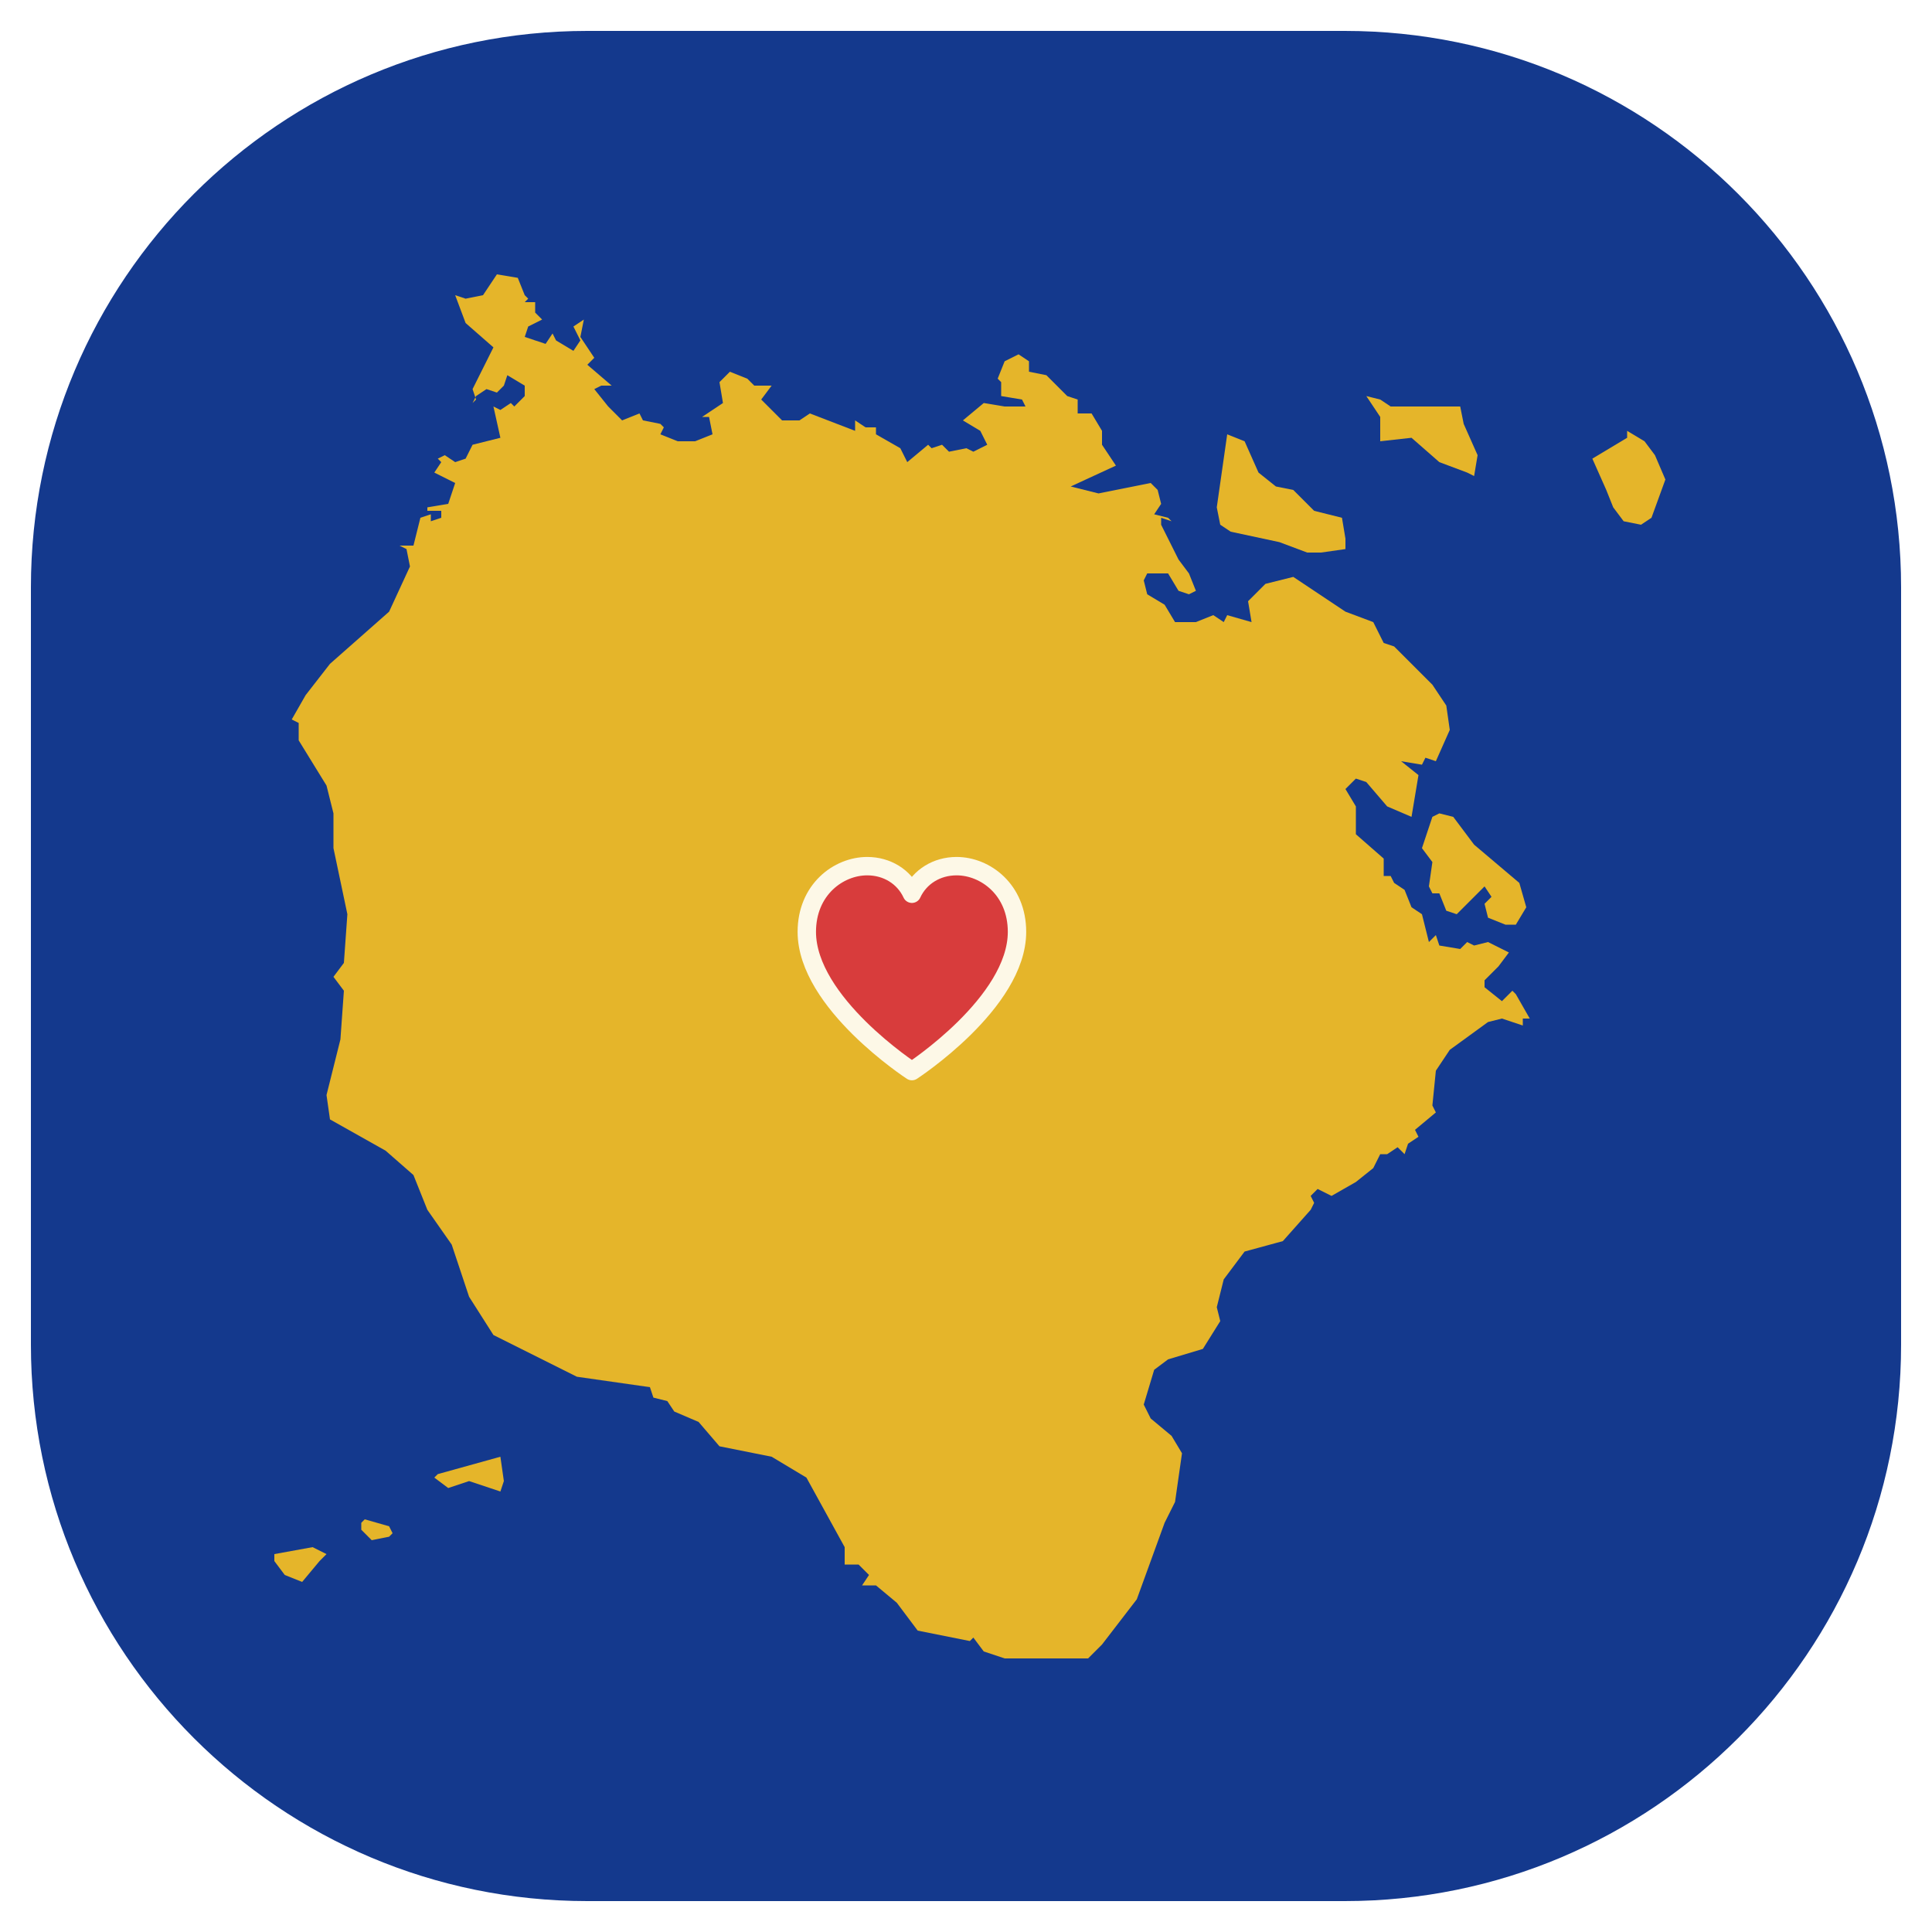
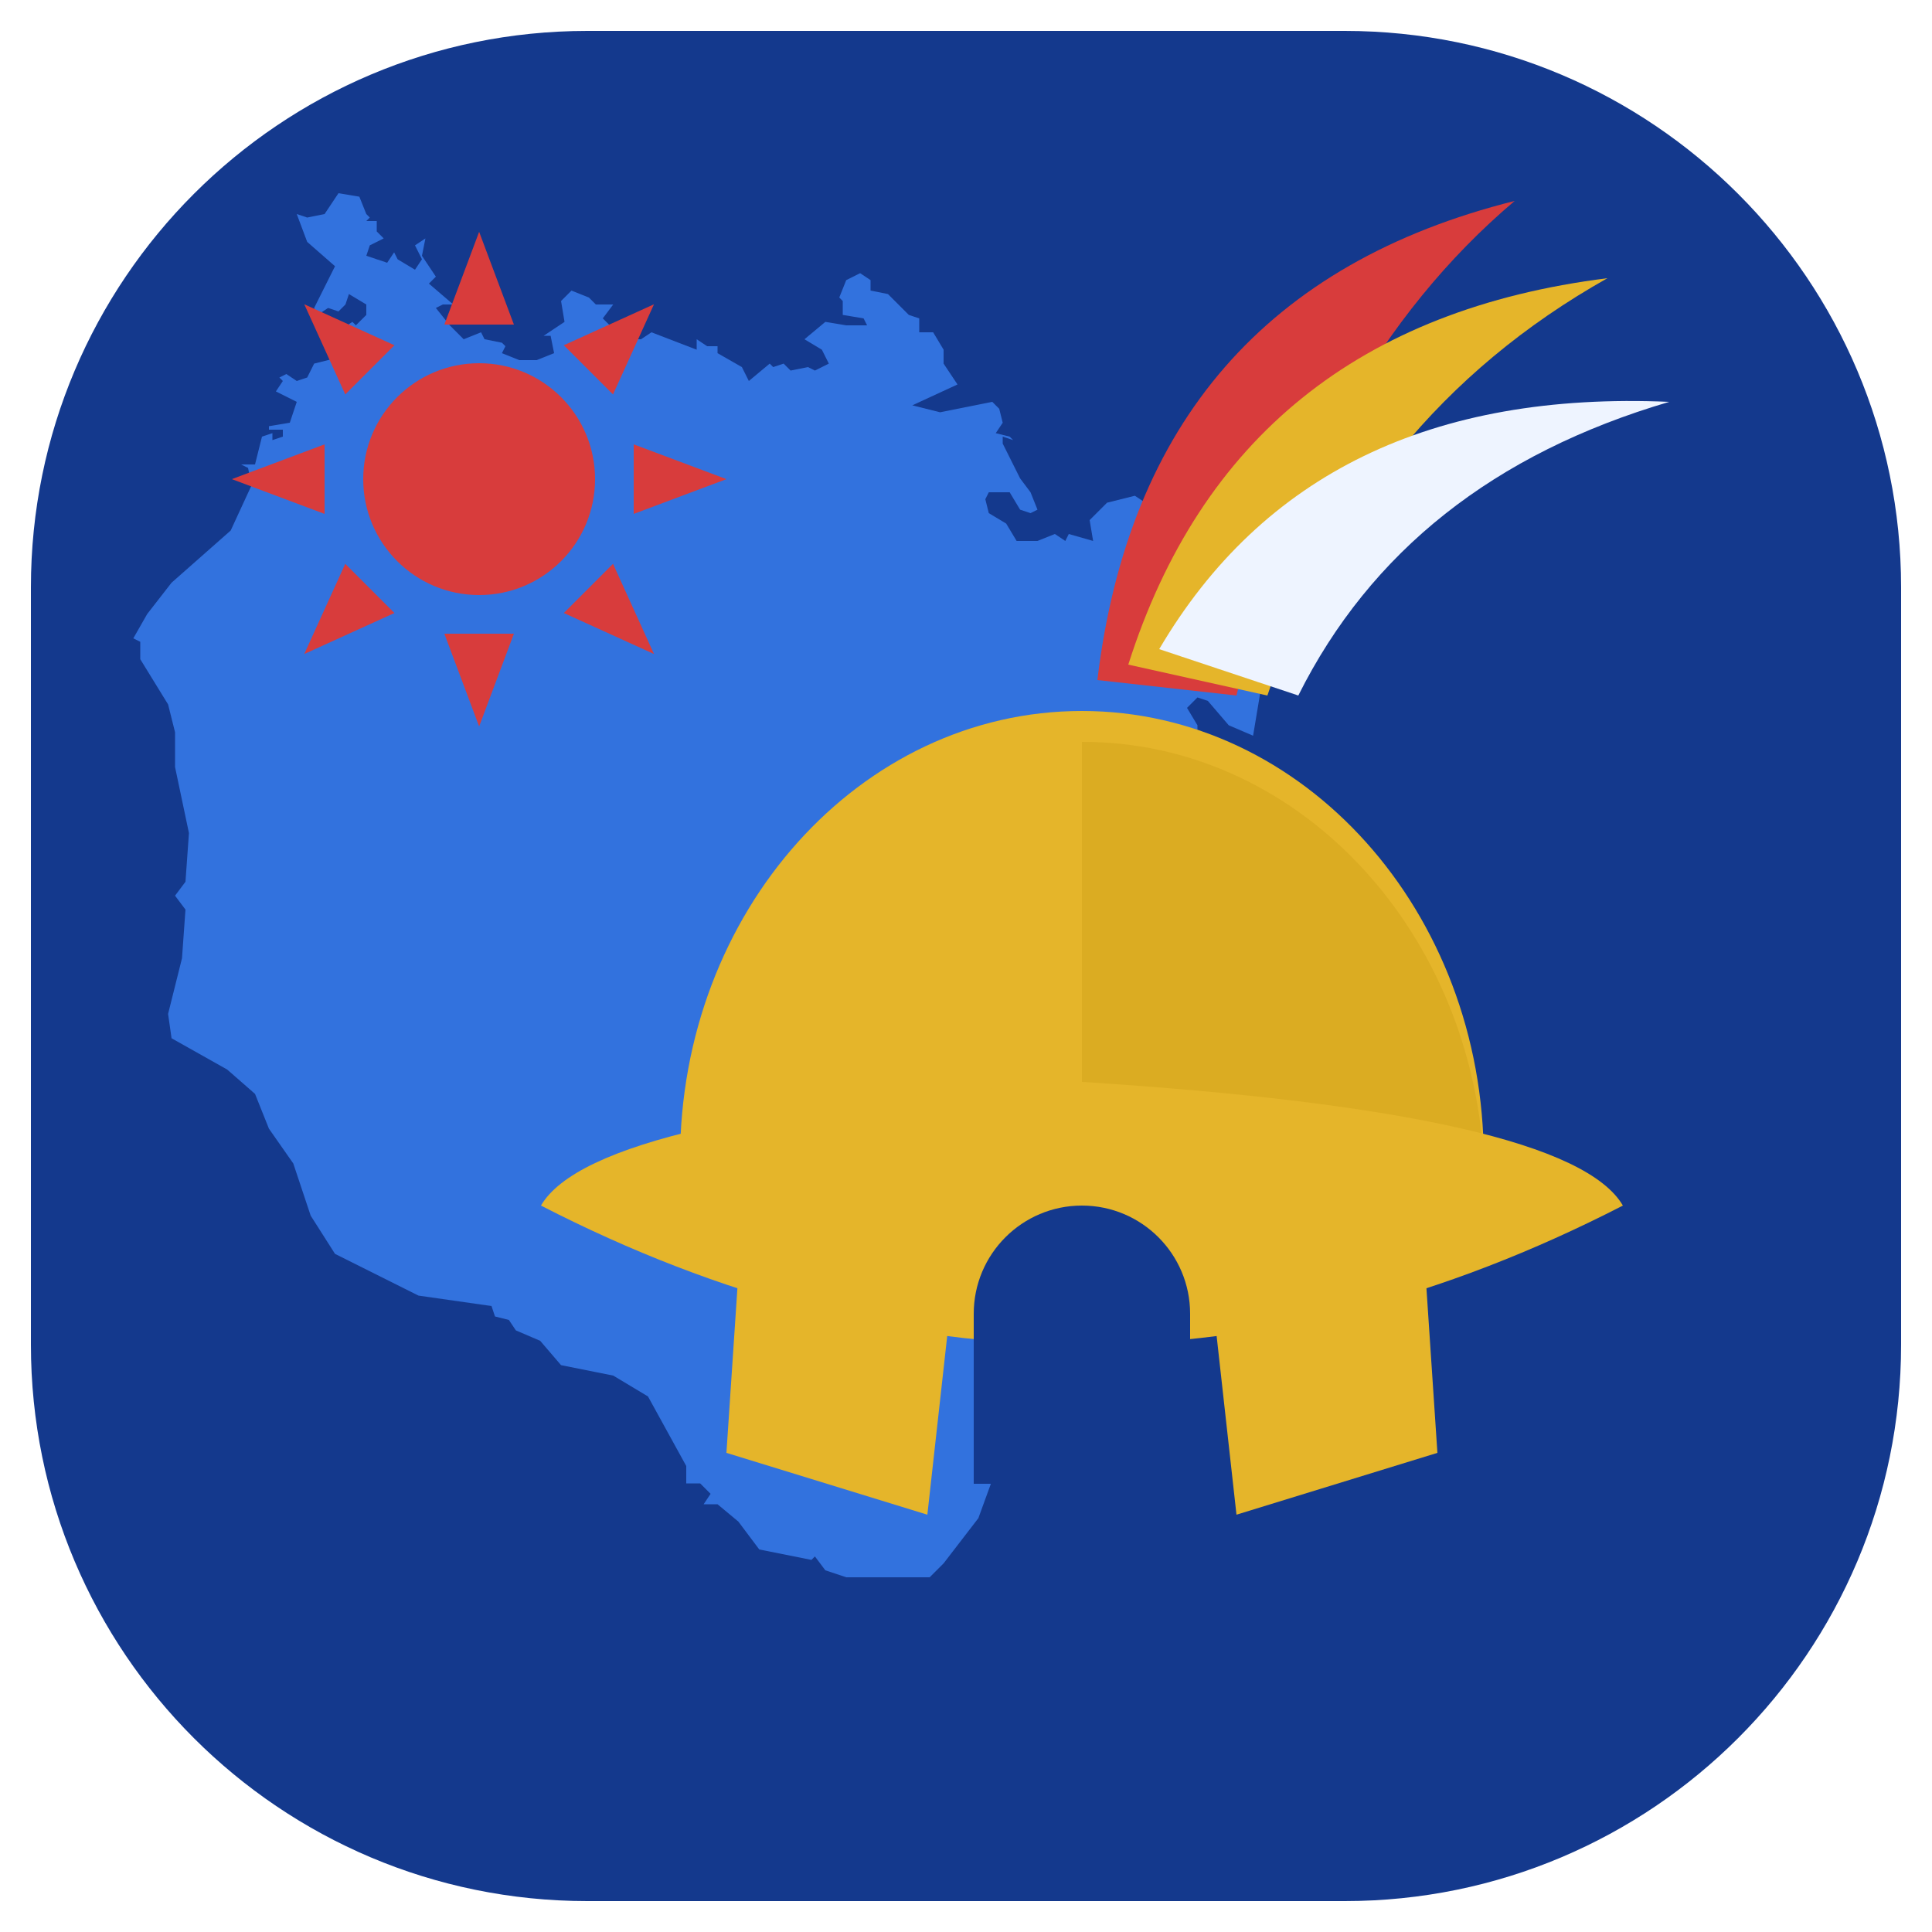
<svg xmlns="http://www.w3.org/2000/svg" viewBox="0 0 250 250">
  <rect x="4" y="4" width="242" height="242" rx="72" fill="#14398d" />
-   <g transform="translate(35.5 35.5) scale(0.45)">
-     <path fill="#e5b52a" d="M128 337 143 340 153 346 164 366 164 371 168 371 171 374 169 377 173 377 179 382 185 390 200 393 201 392 204 396 210 398 234 398 238 394 248 381 256 359 259 353 261 339 258 334 252 329 250 325 253 315 257 312 267 309 272 301 271 297 273 289 279 281 290 278 298 269 299 267 298 265 300 263 304 265 311 261 316 257 318 253 320 253 323 251 325 253 326 250 329 248 328 246 334 241 333 239 334 229 338 223 349 215 353 214 359 216 359 214 361 214 357 207 356 206 353 209 348 205 348 203 352 199 355 195 349 192 345 193 343 192 341 194 335 193 334 190 332 192 330 184 327 182 325 177 322 175 321 173 319 173 319 168 311 161 311 153 308 148 311 145 314 146 320 153 327 156 329 144 324 140 330 141 331 139 334 140 338 131 337 124 333 118 322 107 319 106 316 100 308 97 293 87 285 89 280 94 281 100 274 98 273 100 270 98 265 100 259 100 256 95 251 92 250 88 251 86 257 86 260 91 263 92 265 91 263 86 260 82 255 72 255 70 258 71 257 70 253 69 255 66 254 62 252 60 237 63 229 61 242 55 238 49 238 45 235 40 231 40 231 36 228 35 222 29 217 28 217 25 214 23 210 25 208 30 209 31 209 35 215 36 216 38 210 38 204 37 198 42 203 45 205 49 201 51 199 50 194 51 192 49 189 50 188 49 182 54 180 50 173 46 173 44 170 44 167 42 167 45 154 40 151 42 146 42 140 36 143 32 138 32 136 30 131 28 128 31 129 37 123 41 125 41 126 46 121 48 116 48 111 46 112 44 111 43 106 42 105 40 100 42 96 38 92 33 94 32 97 32 90 26 92 24 88 18 89 13 86 15 88 19 86 22 81 19 80 17 78 20 72 18 73 15 77 13 75 11 75 8 72 8 73 7 72 6 70 1 64 0 60 6 55 7 52 6 55 14 63 21 57 33 58 36 57 37 58 35 61 33 64 34 66 32 67 29 72 32 72 35 69 38 68 37 65 39 63 38 65 47 57 49 55 53 52 54 49 52 47 53 48 54 46 57 52 60 50 66 44 67 44 68 48 68 48 70 45 71 45 69 42 70 40 78 36 78 38 79 39 84 33 97 16 112 9 121 5 128 7 129 7 134 15 147 17 155 17 165 21 184 20 198 17 202 20 206 19 220 15 236 16 243 32 252 40 259 44 269 51 279 56 294 63 305 87 317 108 320 109 323 113 324 115 327 122 330ZM289 77 297 80 301 80 308 79 308 76 307 70 299 68 293 62 288 61 283 57 279 48 274 46 271 67 272 72 275 74ZM354 187 357 187 360 182 358 175 345 164 339 156 335 155 333 156 330 165 333 169 332 176 333 178 335 178 337 183 340 184 348 176 350 179 348 181 349 185ZM383 62 385 67 388 71 393 72 396 70 400 59 397 52 394 48 389 45 389 47 379 53ZM318 36 314 35 318 41 318 48 327 47 335 54 343 57 345 58 346 52 342 43 341 38 321 38ZM56 347 65 350 66 347 65 340 47 345 46 346 50 349ZM0 368 0 370 3 374 8 376 13 370 15 368 11 366ZM25 361 28 364 33 363 34 362 33 360 26 358 25 359Z" />
+   <g transform="translate(15 25) scale(0.45)">
+     <path fill="#3272de" d="M128 337 143 340 153 346 164 366 164 371 168 371 171 374 169 377 173 377 179 382 185 390 200 393 201 392 204 396 210 398 234 398 238 394 248 381 256 359 259 353 261 339 258 334 252 329 250 325 253 315 257 312 267 309 272 301 271 297 273 289 279 281 290 278 298 269 299 267 298 265 300 263 304 265 311 261 316 257 318 253 320 253 323 251 325 253 326 250 329 248 328 246 334 241 333 239 334 229 338 223 349 215 353 214 359 216 359 214 361 214 357 207 356 206 353 209 348 205 348 203 352 199 355 195 349 192 345 193 343 192 341 194 335 193 334 190 332 192 330 184 327 182 325 177 322 175 321 173 319 173 319 168 311 161 311 153 308 148 311 145 314 146 320 153 327 156 329 144 324 140 330 141 331 139 334 140 338 131 337 124 333 118 322 107 319 106 316 100 308 97 293 87 285 89 280 94 281 100 274 98 273 100 270 98 265 100 259 100 256 95 251 92 250 88 251 86 257 86 260 91 263 92 265 91 263 86 260 82 255 72 255 70 258 71 257 70 253 69 255 66 254 62 252 60 237 63 229 61 242 55 238 49 238 45 235 40 231 40 231 36 228 35 222 29 217 28 217 25 214 23 210 25 208 30 209 31 209 35 215 36 216 38 210 38 204 37 198 42 203 45 205 49 201 51 199 50 194 51 192 49 189 50 188 49 182 54 180 50 173 46 173 44 170 44 167 42 167 45 154 40 151 42 146 42 140 36 143 32 138 32 136 30 131 28 128 31 129 37 123 41 125 41 126 46 121 48 116 48 111 46 112 44 111 43 106 42 105 40 100 42 96 38 92 33 94 32 97 32 90 26 92 24 88 18 89 13 86 15 88 19 86 22 81 19 80 17 78 20 72 18 73 15 77 13 75 11 75 8 72 8 73 7 72 6 70 1 64 0 60 6 55 7 52 6 55 14 63 21 57 33 58 36 57 37 58 35 61 33 64 34 66 32 67 29 72 32 72 35 69 38 68 37 65 39 63 38 65 47 57 49 55 53 52 54 49 52 47 53 48 54 46 57 52 60 50 66 44 67 44 68 48 68 48 70 45 71 45 69 42 70 40 78 36 78 38 79 39 84 33 97 16 112 9 121 5 128 7 129 7 134 15 147 17 155 17 165 21 184 20 198 17 202 20 206 19 220 15 236 16 243 32 252 40 259 44 269 51 279 56 294 63 305 87 317 108 320 109 323 113 324 115 327 122 330Z" />
  </g>
-   <path transform="translate(101 108) scale(0.17)" fill="#d83c3c" stroke="#fdf8e7" stroke-width="14" stroke-linejoin="round" d="M100 180C100 180 20 128 20 74C20 42 44 24 66 24C81 24 94 32 100 45C106 32 119 24 134 24C156 24 180 42 180 74C180 128 100 180 100 180Z" />
+   <g transform="translate(62 62)" fill="#d83c3c">
+     <circle r="15" />
+     <path d="M0 -32 L4.5 -20 L-4.5 -20 Z" />
+     <path d="M0 -32 L4.5 -20 L-4.5 -20 Z" transform="rotate(45)" />
+     <path d="M0 -32 L4.5 -20 L-4.5 -20 Z" transform="rotate(90)" />
+     <path d="M0 -32 L4.5 -20 L-4.5 -20 Z" transform="rotate(135)" />
+     <path d="M0 -32 L4.5 -20 L-4.5 -20 Z" transform="rotate(180)" />
+     <path d="M0 -32 L4.5 -20 L-4.5 -20 Z" transform="rotate(225)" />
+     <path d="M0 -32 L4.5 -20 L-4.5 -20 Z" transform="rotate(270)" />
+     <path d="M0 -32 L4.5 -20 L-4.5 -20 Z" transform="rotate(315)" />
+   </g>
+   <path fill="#d83c3c" d="M142 88 Q148 38 196 26 Q170 48 160 90 Z" />
+   <path fill="#e5b52a" d="M146 86 Q160 42 208 36 Q176 54 164 90 Z" />
+   <path fill="#eef4ff" d="M150 84 Q170 50 216 52 Q182 62 168 90 Z" />
+   <path fill="#e5b52a" d="M88 150 A52 58 0 0 1 192 150 L192 154 L88 154 Z" />
+   <path fill="#c99a14" d="M140 96 A52 58 0 0 1 192 150 L192 154 L140 154 Z" opacity="0.35" />
+   <path fill="#e5b52a" d="M70 156 Q140 192 210 156 Q203 144 140 140 Q77 144 70 156 Z" />
+   <path fill="#e5b52a" d="M96 158 L124 160 L120 196 L94 188 Z" />
+   <path fill="#e5b52a" d="M156 160 L184 158 L186 188 L160 196 Z" />
+   <path fill="#14398d" d="M126 192 L126 170 A14 14 0 0 1 154 170 L154 192 Z" />
</svg>
